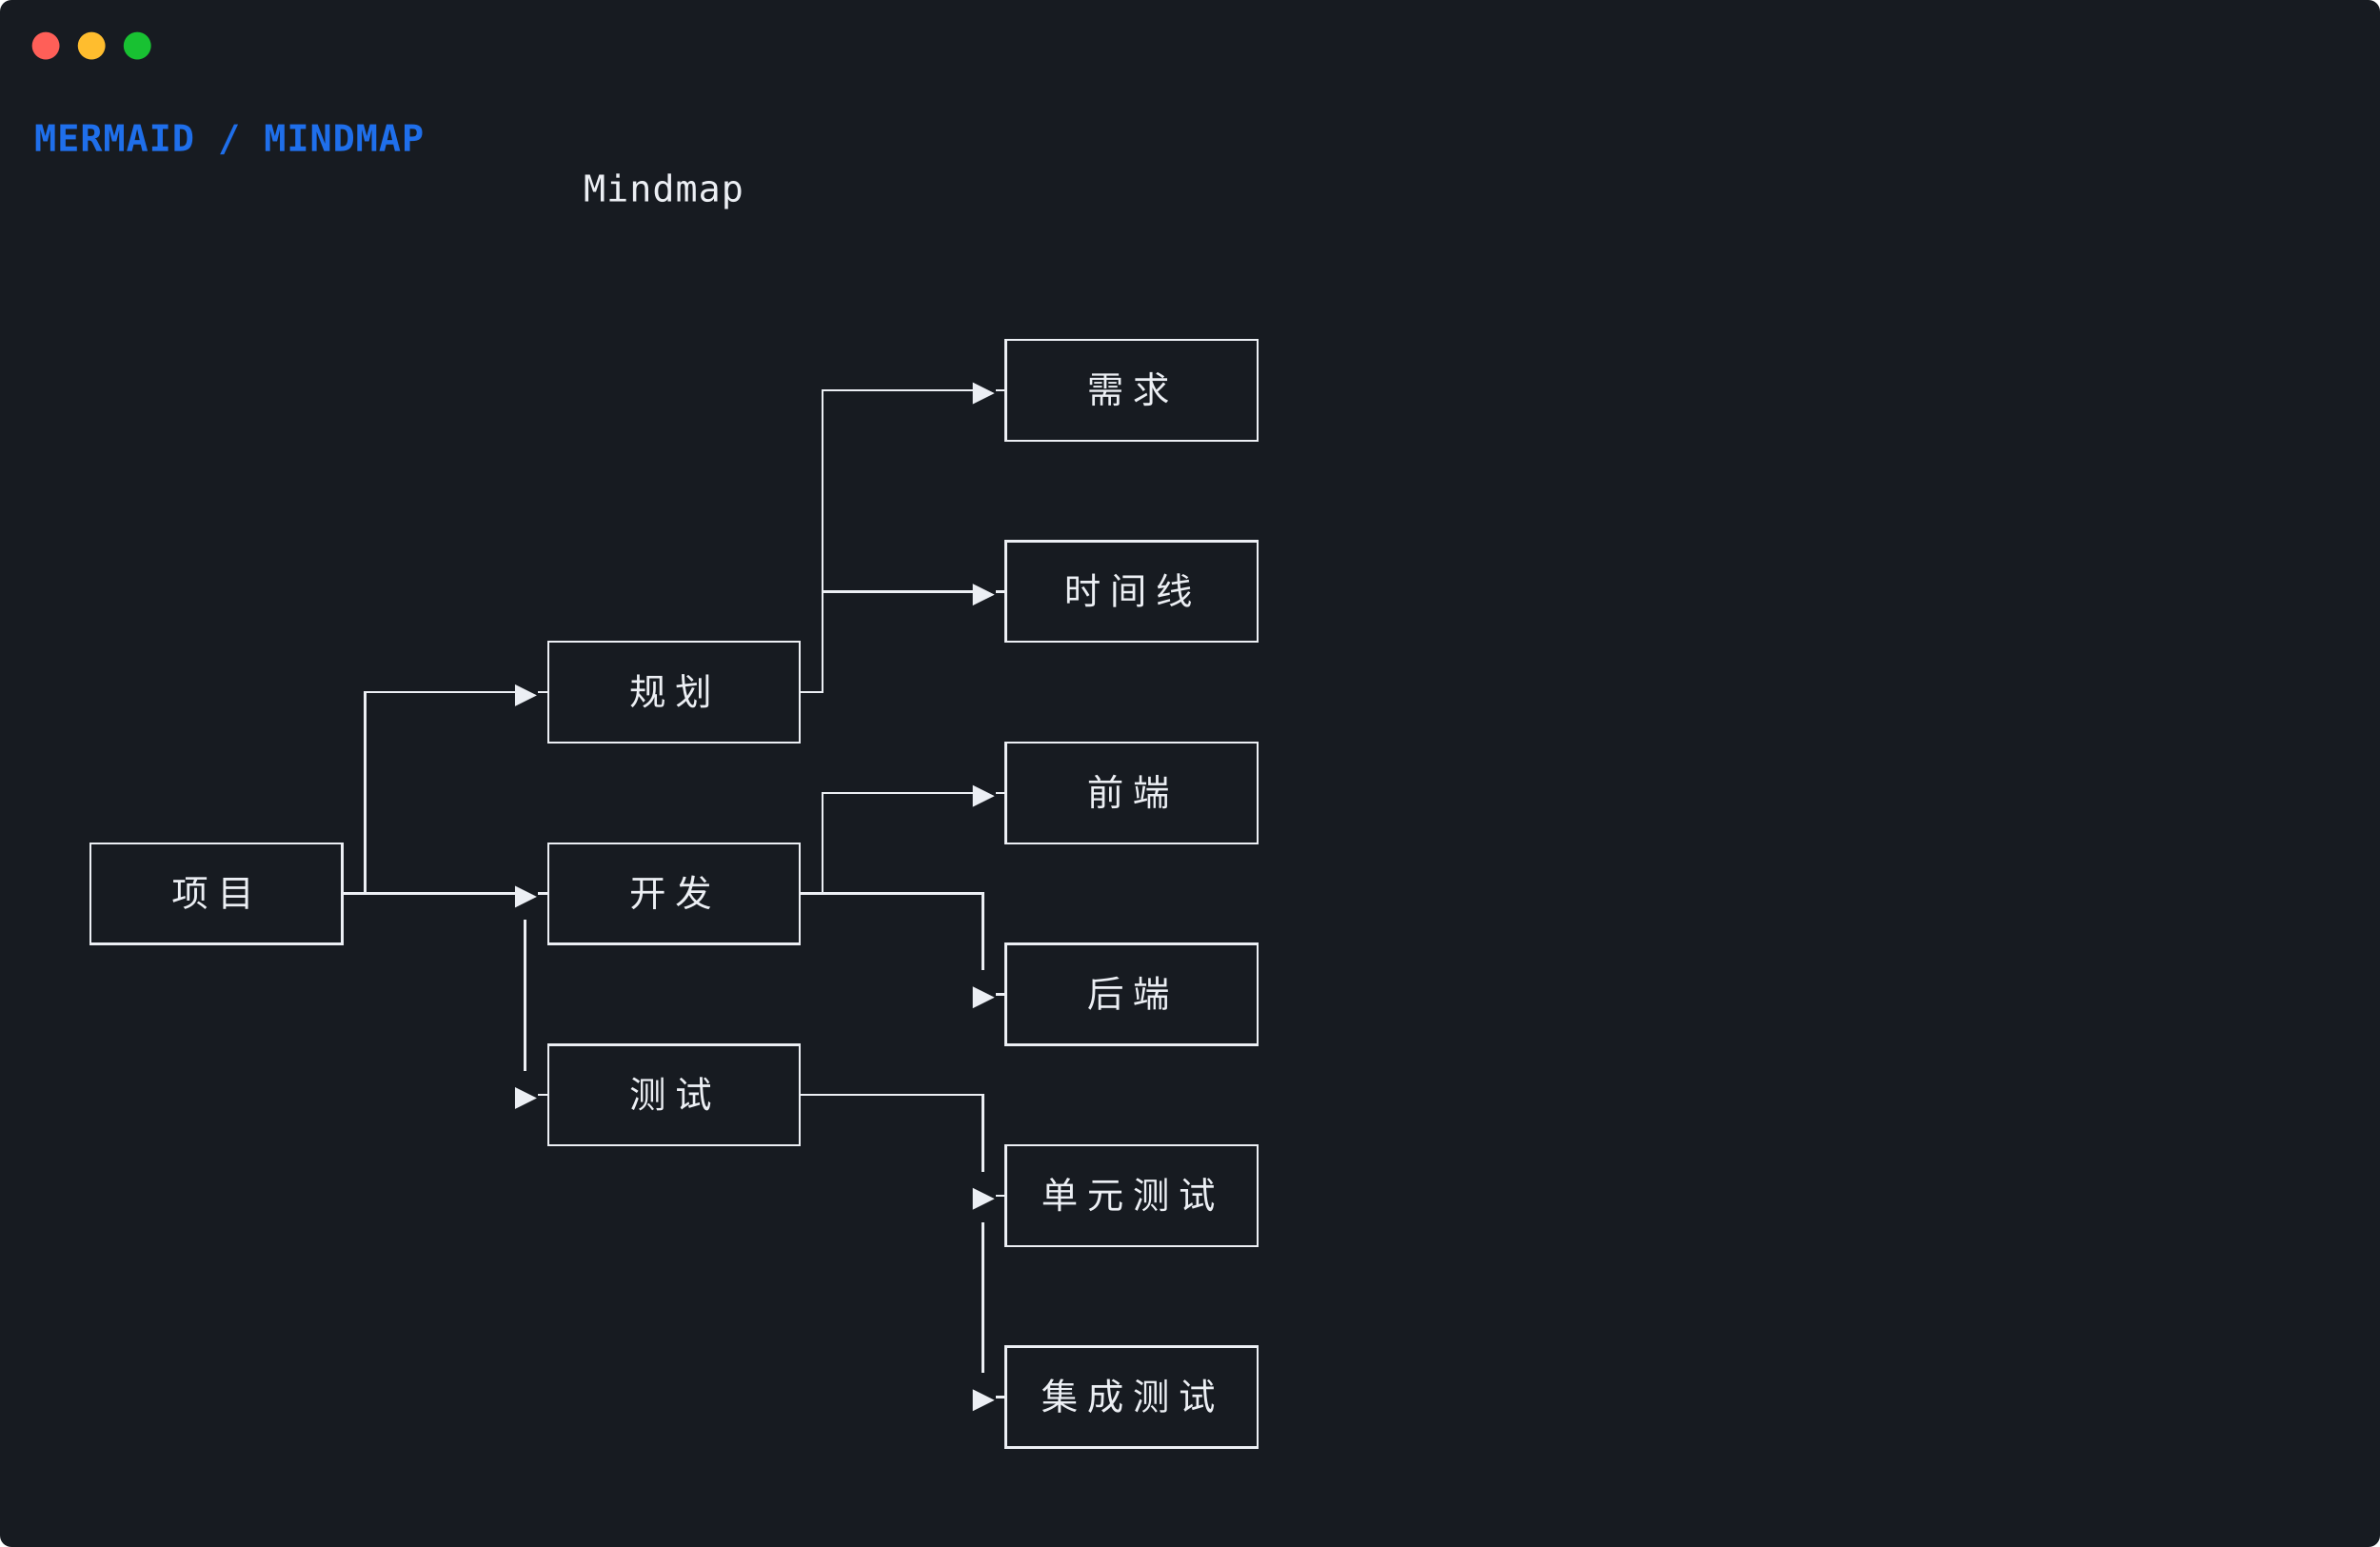
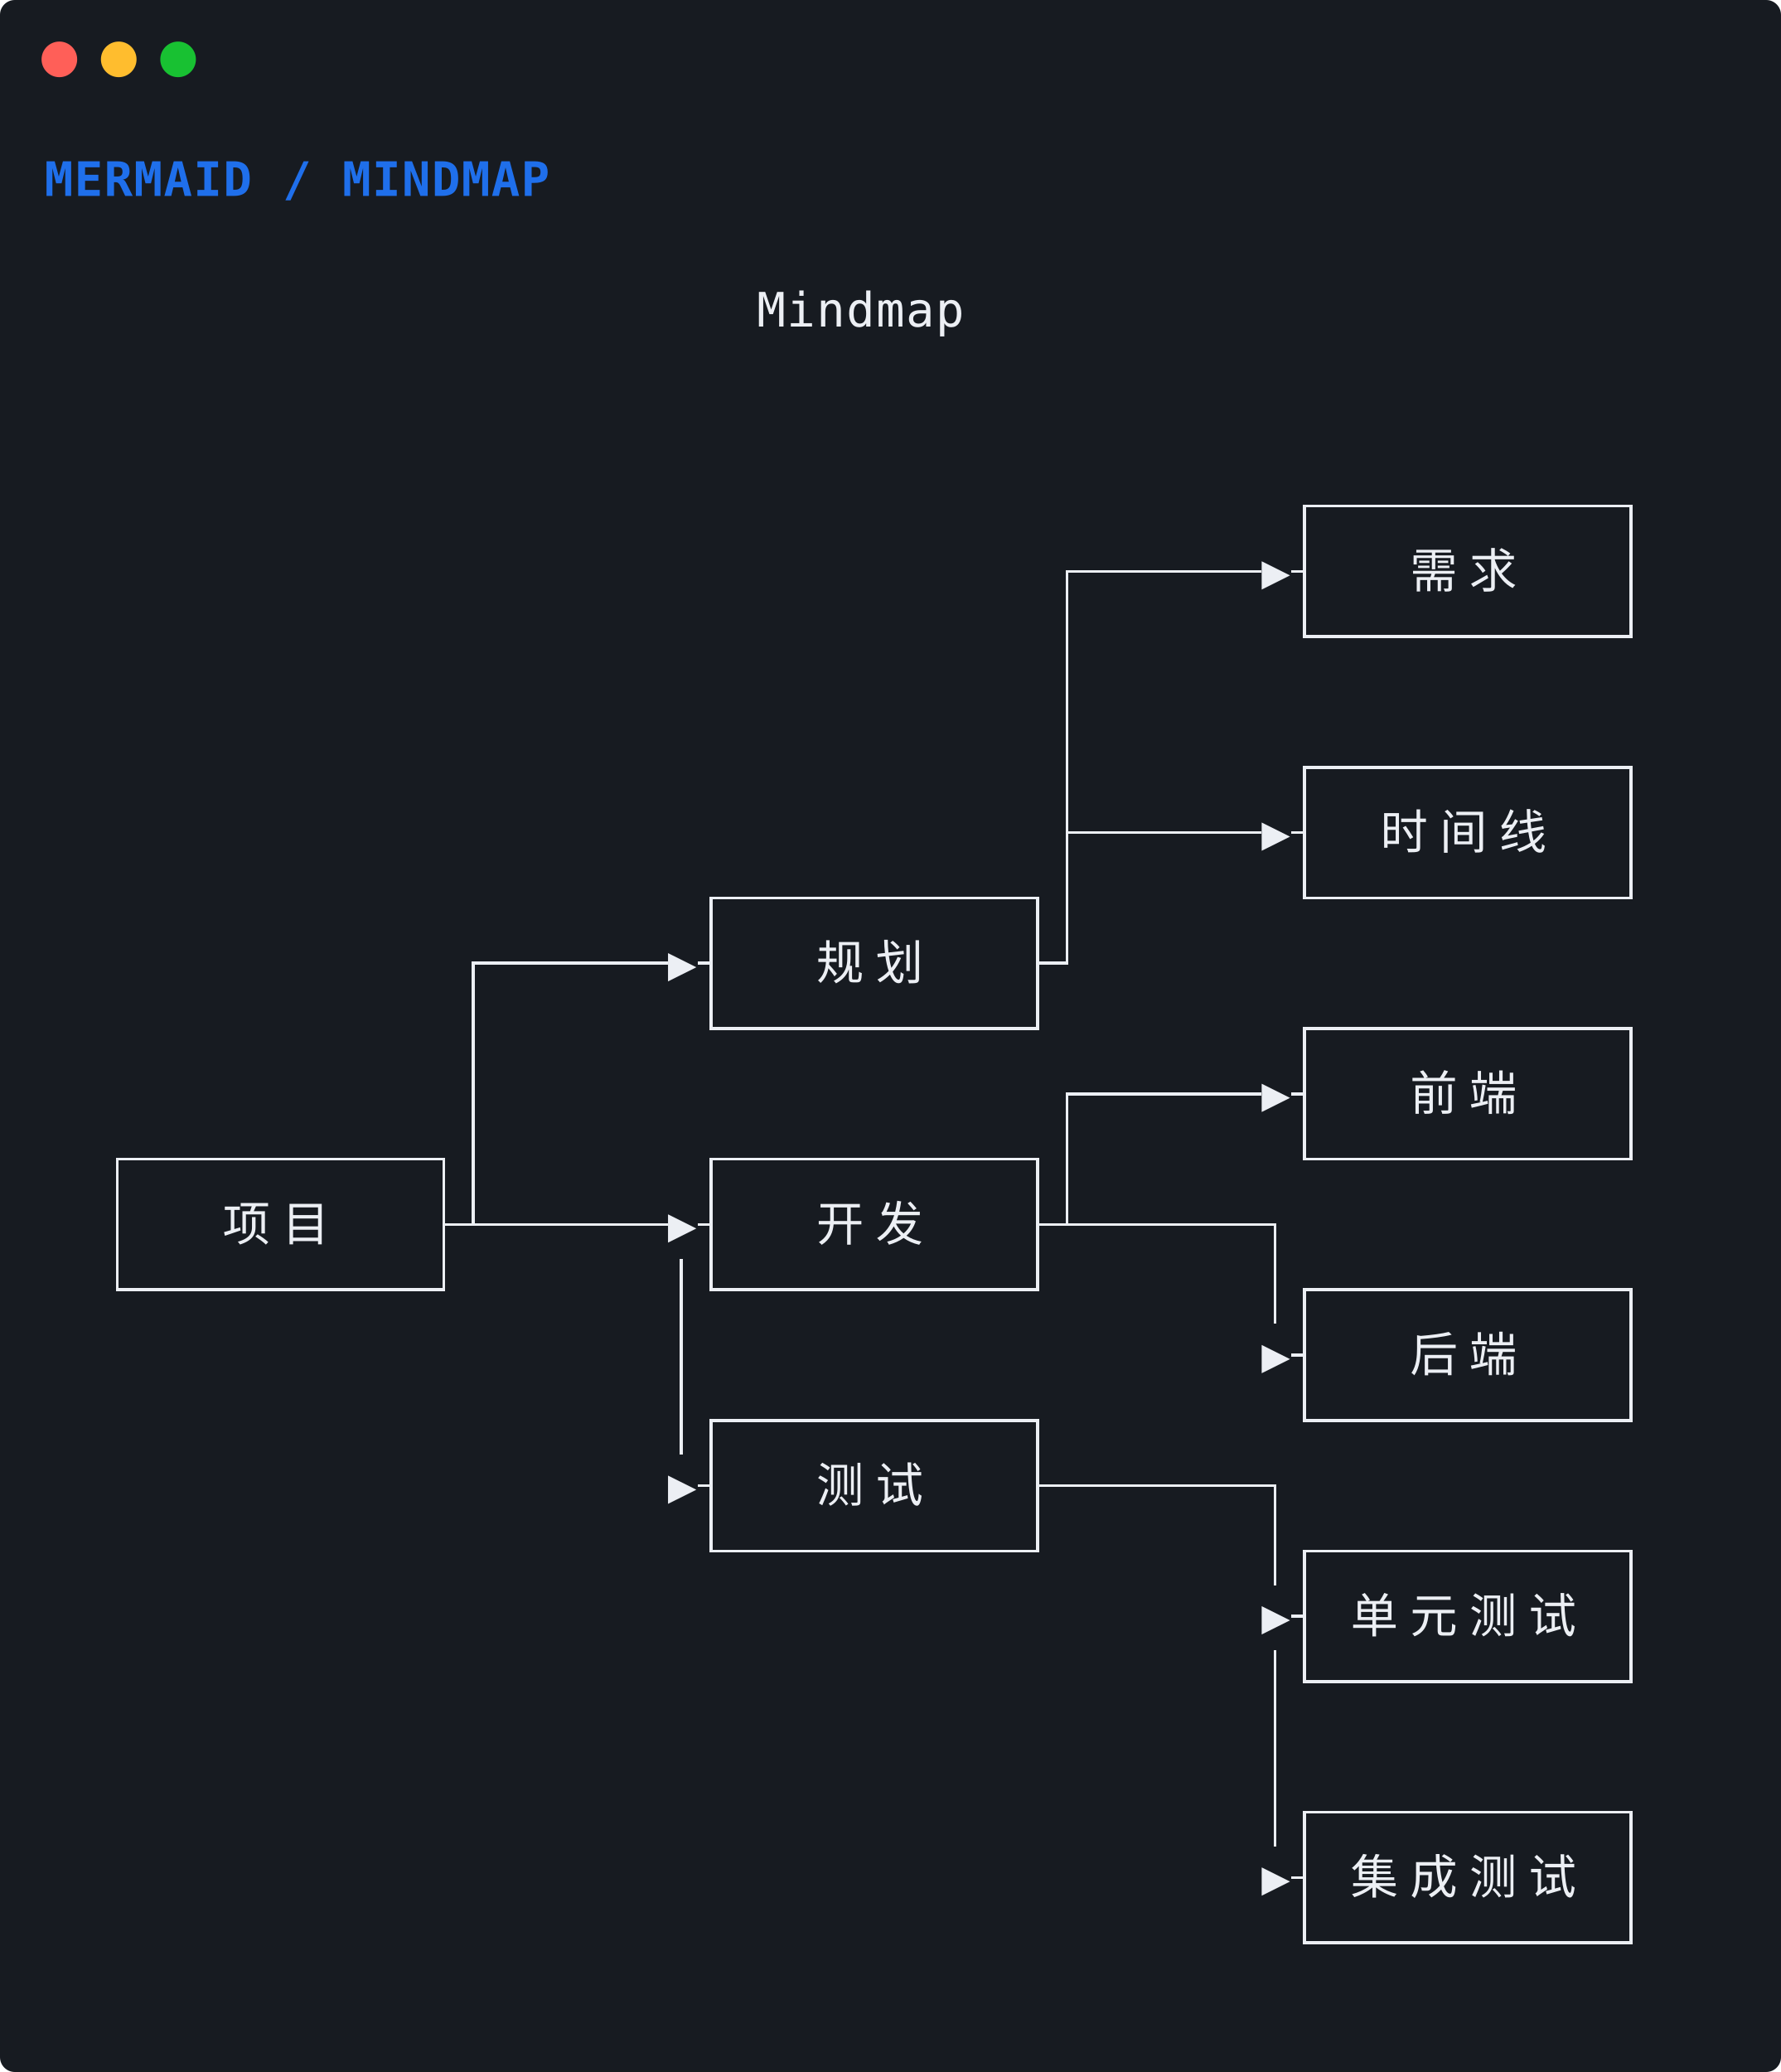
- <svg xmlns="http://www.w3.org/2000/svg" width="1040" height="676" viewBox="0 0 1040 676">
-   <rect width="1040" height="676" rx="5" fill="#171b21" />
+ <svg xmlns="http://www.w3.org/2000/svg" width="600" height="698" viewBox="0 0 600 698">
+   <rect width="600" height="698" rx="5" fill="#171b21" />
  <circle cx="20" cy="20" r="6" fill="#ff5f58" />
  <circle cx="40" cy="20" r="6" fill="#ffbd2e" />
  <circle cx="60" cy="20" r="6" fill="#18c132" />
-   <svg x="15" y="50" width="1000" height="616" viewBox="0 0 1000 616" overflow="hidden">
+   <svg x="15" y="50" width="560" height="638" viewBox="0 0 560 638" overflow="hidden">
    <style>.s0{fill:#1f6feb;font-weight:700}text{white-space:pre;font-kerning:none;font-variant-ligatures:none;font-synthesis:none;font-optical-sizing:none;-webkit-font-smoothing:antialiased;text-rendering:optimizeLegibility;text-decoration-skip-ink:none;text-decoration-thickness:1px;text-underline-offset:2px;letter-spacing:0.4px}</style>
    <g font-family="'JetBrains Mono','Fira Code','SF Mono',Menlo,Consolas,'DejaVu Sans Mono','Liberation Mono','Symbols Nerd Font Mono','Symbols Nerd Font','Powerline Symbols','Apple Symbols','Segoe UI Symbol','Noto Sans Symbols 2','Noto Sans Symbols','Apple Color Emoji','Segoe UI Emoji','Noto Color Emoji',monospace" font-size="16" fill="#eceff4" shape-rendering="crispEdges">
      <defs>
        <g id="c">
          <rect width="10" height="22" fill="#6a737d" />
        </g>
      </defs>
      <g class="r">
        <g transform="translate(0 0)">
          <g transform="translate(0 0)">
            <text y="16" class="s0">MERMAID / MINDMAP</text>
          </g>
-           <g transform="translate(0 22)">
+           <g transform="translate(0 44)">
            <text x="240" y="16">Mindmap</text>
          </g>
-           <g transform="translate(0 88)">
+           <g transform="translate(0 110)">
            <path d="M424 10h6v1H424M424 10h1v12H424M430 10h100v1H430M530 10h5v1H530M534 10h1v12H534" />
          </g>
-           <g transform="translate(0 110)">
+           <g transform="translate(0 132)">
            <path d="M344 10h6v1H344M344 10h1v12H344M350 10h60v1H350M420 10h5v1H420M424 0h1v22H424M534 0h1v22H534" />
            <text x="410" y="16">▶</text>
            <text x="460" y="16">需</text>
            <text x="480" y="16">求</text>
          </g>
-           <g transform="translate(0 132)">
+           <g transform="translate(0 154)">
            <path d="M344 0h1v22H344M424 10h6v1H424M424 0h1v11H424M430 10h100v1H430M530 10h5v1H530M534 0h1v11H534" />
          </g>
-           <g transform="translate(0 154)">
+           <g transform="translate(0 176)">
            <path d="M344 0h1v22H344" />
          </g>
-           <g transform="translate(0 176)">
+           <g transform="translate(0 198)">
            <path d="M344 0h1v22H344M424 10h6v1H424M424 10h1v12H424M430 10h100v1H430M530 10h5v1H530M534 10h1v12H534" />
          </g>
-           <g transform="translate(0 198)">
+           <g transform="translate(0 220)">
            <path d="M344 10h6v1H344M344 0h1v22H344M350 10h60v1H350M420 10h5v1H420M424 0h1v22H424M534 0h1v22H534" />
            <text x="410" y="16">▶</text>
            <text x="450" y="16">时</text>
            <text x="470" y="16">间</text>
            <text x="490" y="16">线</text>
          </g>
-           <g transform="translate(0 220)">
+           <g transform="translate(0 242)">
            <path d="M224 10h6v1H224M224 10h1v12H224M230 10h100v1H230M330 10h5v1H330M334 10h1v12H334M344 0h1v22H344M424 10h6v1H424M424 0h1v11H424M430 10h100v1H430M530 10h5v1H530M534 0h1v11H534" />
          </g>
-           <g transform="translate(0 242)">
+           <g transform="translate(0 264)">
            <path d="M144 10h6v1H144M144 10h1v12H144M150 10h60v1H150M220 10h5v1H220M224 0h1v22H224M334 10h6v1H334M334 0h1v22H334M340 10h5v1H340M344 0h1v11H344" />
            <text x="210" y="16">▶</text>
            <text x="260" y="16">规</text>
            <text x="280" y="16">划</text>
          </g>
-           <g transform="translate(0 264)">
+           <g transform="translate(0 286)">
            <path d="M144 0h1v22H144M224 10h6v1H224M224 0h1v11H224M230 10h100v1H230M330 10h5v1H330M334 0h1v11H334M424 10h6v1H424M424 10h1v12H424M430 10h100v1H430M530 10h5v1H530M534 10h1v12H534" />
          </g>
-           <g transform="translate(0 286)">
+           <g transform="translate(0 308)">
            <path d="M144 0h1v22H144M344 10h6v1H344M344 10h1v12H344M350 10h60v1H350M420 10h5v1H420M424 0h1v22H424M534 0h1v22H534" />
            <text x="410" y="16">▶</text>
            <text x="460" y="16">前</text>
            <text x="480" y="16">端</text>
          </g>
-           <g transform="translate(0 308)">
+           <g transform="translate(0 330)">
            <path d="M24 10h6v1H24M24 10h1v12H24M30 10h100v1H30M130 10h5v1H130M134 10h1v12H134M144 0h1v22H144M224 10h6v1H224M224 10h1v12H224M230 10h100v1H230M330 10h5v1H330M334 10h1v12H334M344 0h1v22H344M424 10h6v1H424M424 0h1v11H424M430 10h100v1H430M530 10h5v1H530M534 0h1v11H534" />
          </g>
-           <g transform="translate(0 330)">
+           <g transform="translate(0 352)">
            <path d="M24 0h1v22H24M134 10h6v1H134M134 0h1v22H134M140 10h10v1H140M144 0h1v11H144M150 10h60v1H150M220 10h5v1H220M224 0h1v22H224M334 10h6v1H334M334 0h1v22H334M340 10h10v1H340M344 0h1v11H344M350 10h60v1H350M410 10h5v1H410M414 10h1v12H414" />
            <text x="60" y="16">项</text>
            <text x="80" y="16">目</text>
            <text x="210" y="16">▶</text>
            <text x="260" y="16">开</text>
            <text x="280" y="16">发</text>
          </g>
-           <g transform="translate(0 352)">
+           <g transform="translate(0 374)">
            <path d="M24 10h6v1H24M24 0h1v11H24M30 10h100v1H30M130 10h5v1H130M134 0h1v11H134M214 0h1v22H214M224 10h6v1H224M224 0h1v11H224M230 10h100v1H230M330 10h5v1H330M334 0h1v11H334M414 0h1v22H414M424 10h6v1H424M424 10h1v12H424M430 10h100v1H430M530 10h5v1H530M534 10h1v12H534" />
          </g>
-           <g transform="translate(0 374)">
+           <g transform="translate(0 396)">
            <path d="M214 0h1v22H214M420 10h5v1H420M424 0h1v22H424M534 0h1v22H534" />
            <text x="410" y="16">▶</text>
            <text x="460" y="16">后</text>
            <text x="480" y="16">端</text>
          </g>
-           <g transform="translate(0 396)">
+           <g transform="translate(0 418)">
            <path d="M214 0h1v22H214M224 10h6v1H224M224 10h1v12H224M230 10h100v1H230M330 10h5v1H330M334 10h1v12H334M424 10h6v1H424M424 0h1v11H424M430 10h100v1H430M530 10h5v1H530M534 0h1v11H534" />
          </g>
-           <g transform="translate(0 418)">
+           <g transform="translate(0 440)">
            <path d="M220 10h5v1H220M224 0h1v22H224M334 10h6v1H334M334 0h1v22H334M340 10h70v1H340M410 10h5v1H410M414 10h1v12H414" />
            <text x="210" y="16">▶</text>
            <text x="260" y="16">测</text>
            <text x="280" y="16">试</text>
          </g>
-           <g transform="translate(0 440)">
+           <g transform="translate(0 462)">
            <path d="M224 10h6v1H224M224 0h1v11H224M230 10h100v1H230M330 10h5v1H330M334 0h1v11H334M414 0h1v22H414M424 10h6v1H424M424 10h1v12H424M430 10h100v1H430M530 10h5v1H530M534 10h1v12H534" />
          </g>
-           <g transform="translate(0 462)">
+           <g transform="translate(0 484)">
            <path d="M420 10h5v1H420M424 0h1v22H424M534 0h1v22H534" />
            <text x="410" y="16">▶</text>
            <text x="440" y="16">单</text>
            <text x="460" y="16">元</text>
            <text x="480" y="16">测</text>
            <text x="500" y="16">试</text>
          </g>
-           <g transform="translate(0 484)">
+           <g transform="translate(0 506)">
            <path d="M414 0h1v22H414M424 10h6v1H424M424 0h1v11H424M430 10h100v1H430M530 10h5v1H530M534 0h1v11H534" />
          </g>
-           <g transform="translate(0 506)">
+           <g transform="translate(0 528)">
            <path d="M414 0h1v22H414" />
          </g>
-           <g transform="translate(0 528)">
+           <g transform="translate(0 550)">
            <path d="M414 0h1v22H414M424 10h6v1H424M424 10h1v12H424M430 10h100v1H430M530 10h5v1H530M534 10h1v12H534" />
          </g>
-           <g transform="translate(0 550)">
+           <g transform="translate(0 572)">
            <path d="M420 10h5v1H420M424 0h1v22H424M534 0h1v22H534" />
            <text x="410" y="16">▶</text>
            <text x="440" y="16">集</text>
            <text x="460" y="16">成</text>
            <text x="480" y="16">测</text>
            <text x="500" y="16">试</text>
          </g>
-           <g transform="translate(0 572)">
+           <g transform="translate(0 594)">
            <path d="M424 10h6v1H424M424 0h1v11H424M430 10h100v1H430M530 10h5v1H530M534 0h1v11H534" />
          </g>
        </g>
      </g>
    </g>
  </svg>
</svg>
